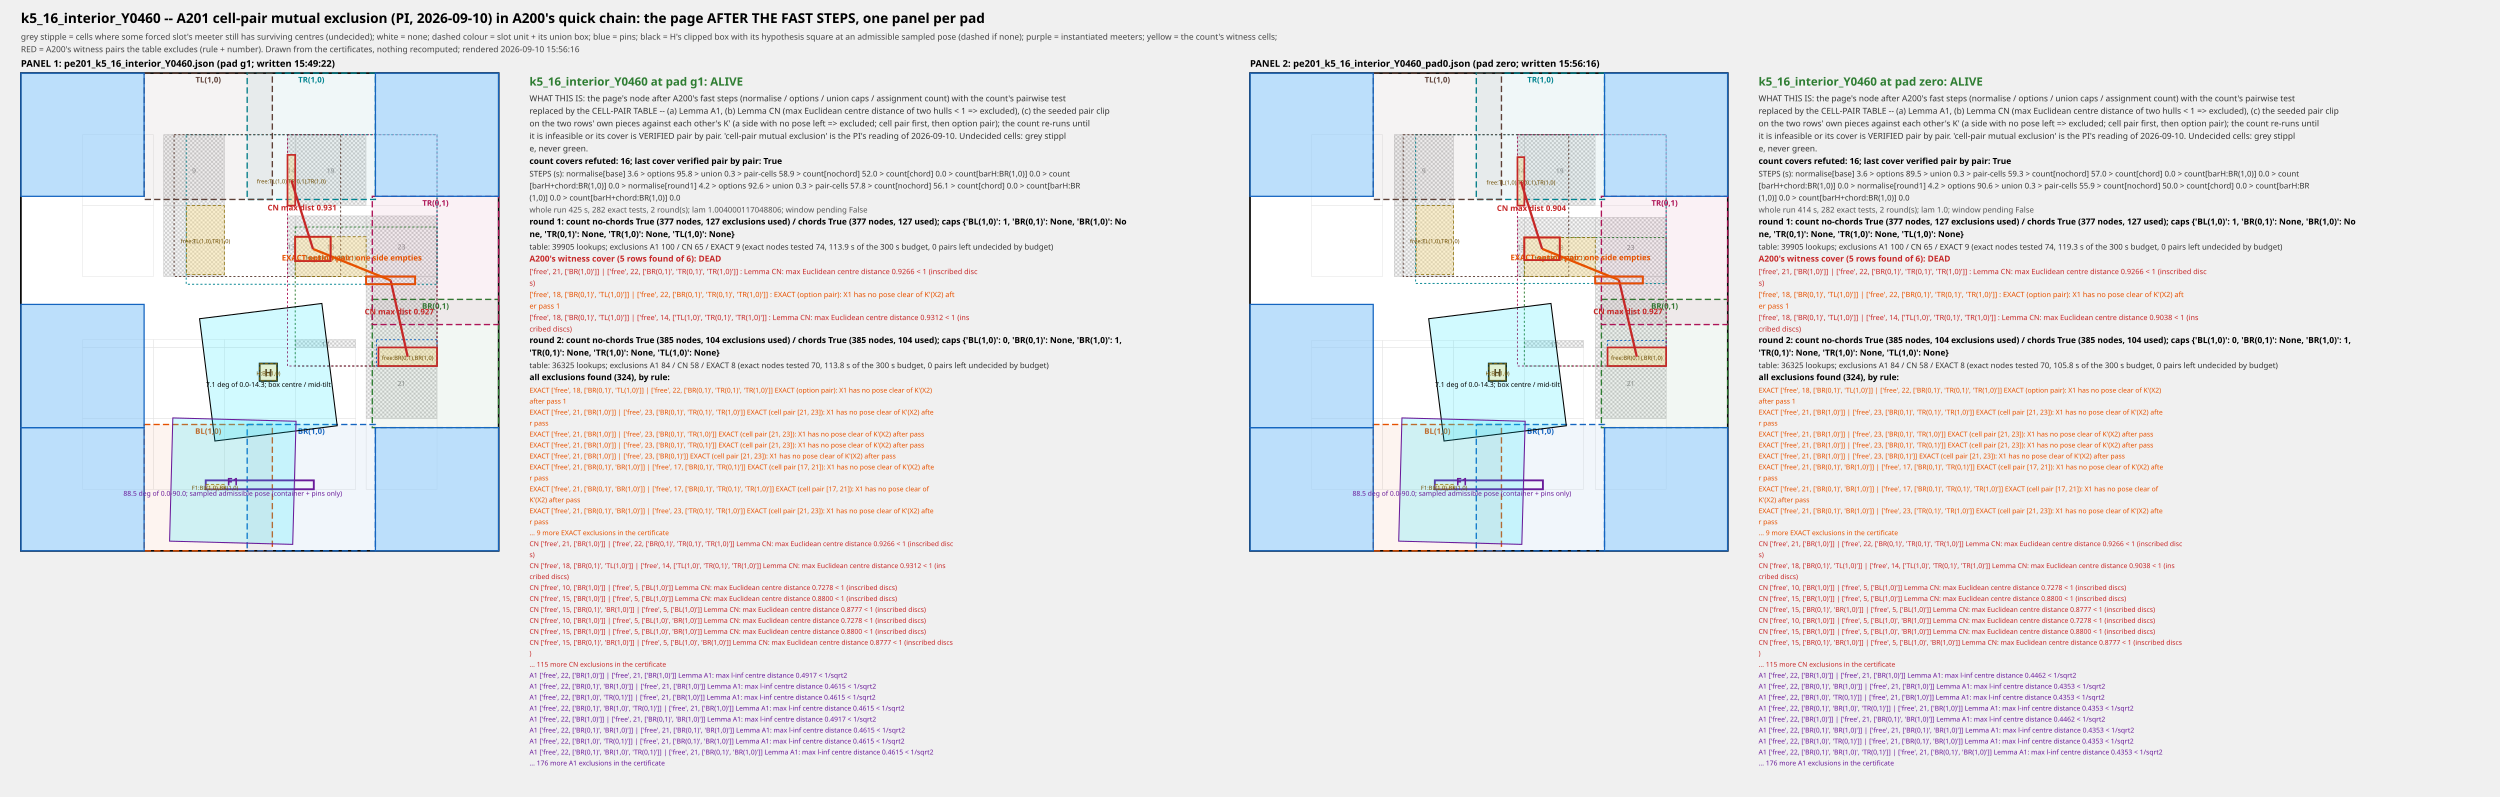
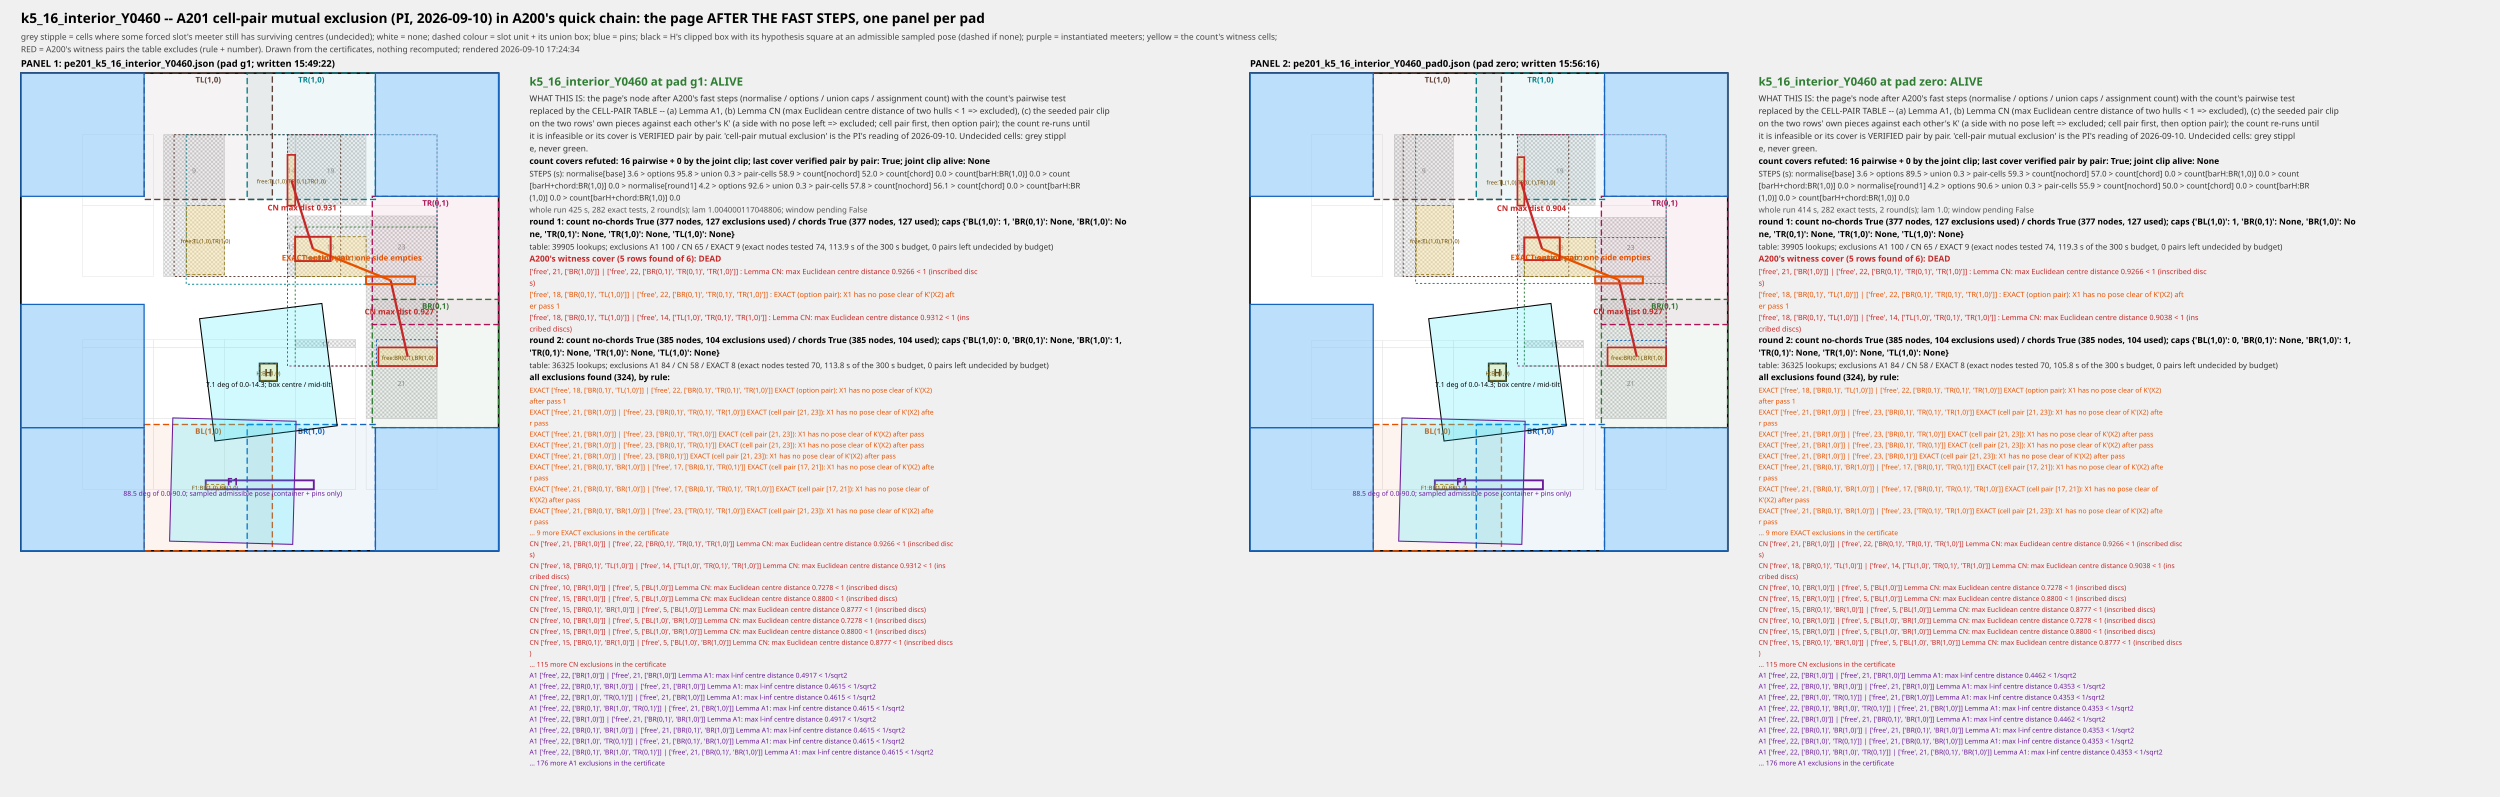
<svg xmlns="http://www.w3.org/2000/svg" width="2394" height="763" font-family="Segoe UI, sans-serif" style="background:#fff">
  <defs>
    <pattern id="stipple" width="4" height="4" patternUnits="userSpaceOnUse">
      <rect width="4" height="4" fill="#f2f2f2" />
      <circle cx="1" cy="1" r="0.7" fill="#999" />
      <circle cx="3" cy="3" r="0.7" fill="#999" />
    </pattern>
  </defs>
  <text x="20.0" y="22.0" font-size="13" fill="#000" text-anchor="start" font-weight="bold">k5_16_interior_Y0460 -- A201 cell-pair mutual exclusion (PI, 2026-09-10) in A200's quick chain: the page AFTER THE FAST STEPS, one panel per pad</text>
  <text x="20.0" y="38.0" font-size="8" fill="#444" text-anchor="start">grey stipple = cells where some forced slot's meeter still has surviving centres (undecided); white = none; dashed colour = slot unit + its union box; blue = pins; black = H's clipped box with its hypothesis square at an admissible sampled pose (dashed if none); purple = instantiated meeters; yellow = the count's witness cells;</text>
-   <text x="20.0" y="50.0" font-size="8" fill="#444" text-anchor="start">RED = A200's witness pairs the table excludes (rule + number).  Drawn from the certificates, nothing recomputed; rendered 2026-09-10 15:56:16</text>
+   <text x="20.0" y="50.0" font-size="8" fill="#444" text-anchor="start">RED = A200's witness pairs the table excludes (rule + number).  Drawn from the certificates, nothing recomputed; rendered 2026-09-10 17:24:34</text>
  <text x="20.0" y="64.0" font-size="9" fill="#000" text-anchor="start" font-weight="bold">PANEL 1: pe201_k5_16_interior_Y0460.json (pad g1; written 15:49:22)</text>
  <rect x="20.0" y="70.0" width="457.5" height="457.5" fill="#fff" fill-opacity="1.00" stroke="#000" stroke-width="1.6" />
  <rect x="79.0" y="400.6" width="67.9" height="67.9" fill="#fff" fill-opacity="1.00" stroke="#ddd" stroke-width="0.4" />
  <rect x="79.0" y="332.7" width="67.9" height="67.9" fill="#fff" fill-opacity="1.00" stroke="#ddd" stroke-width="0.4" />
  <rect x="79.0" y="325.3" width="67.9" height="7.4" fill="#fff" fill-opacity="1.00" stroke="#ddd" stroke-width="0.4" />
  <rect x="79.0" y="196.9" width="67.9" height="67.9" fill="#fff" fill-opacity="1.00" stroke="#ddd" stroke-width="0.4" />
  <rect x="79.0" y="129.0" width="67.9" height="67.9" fill="#fff" fill-opacity="1.00" stroke="#ddd" stroke-width="0.4" />
  <rect x="146.9" y="400.6" width="67.9" height="67.9" fill="#fff" fill-opacity="1.00" stroke="#ddd" stroke-width="0.4" />
  <rect x="146.9" y="332.7" width="67.9" height="67.9" fill="#fff" fill-opacity="1.00" stroke="#ddd" stroke-width="0.4" />
  <rect x="146.9" y="325.3" width="67.9" height="7.4" fill="#fff" fill-opacity="1.00" stroke="#ddd" stroke-width="0.4" />
  <rect x="156.8" y="196.9" width="58.0" height="67.9" fill="url(#stipple)" fill-opacity="1.00" stroke="#bbb" stroke-width="0.4" />
  <text x="185.8" y="233.8" font-size="6.5" fill="#888" text-anchor="middle">8</text>
  <rect x="156.8" y="129.0" width="58.0" height="67.9" fill="url(#stipple)" fill-opacity="1.00" stroke="#bbb" stroke-width="0.4" />
  <text x="185.8" y="165.9" font-size="6.5" fill="#888" text-anchor="middle">9</text>
  <rect x="214.8" y="400.6" width="67.9" height="67.9" fill="#fff" fill-opacity="1.00" stroke="#ddd" stroke-width="0.4" />
  <rect x="214.8" y="332.7" width="67.9" height="67.9" fill="#fff" fill-opacity="1.00" stroke="#ddd" stroke-width="0.4" />
  <rect x="214.8" y="325.3" width="67.9" height="7.4" fill="#fff" fill-opacity="1.00" stroke="#ddd" stroke-width="0.4" />
  <rect x="275.3" y="206.8" width="7.4" height="58.0" fill="url(#stipple)" fill-opacity="1.00" stroke="#bbb" stroke-width="0.4" />
  <text x="279.0" y="238.8" font-size="6.5" fill="#888" text-anchor="middle">13</text>
  <rect x="275.3" y="129.0" width="7.4" height="67.9" fill="url(#stipple)" fill-opacity="1.00" stroke="#bbb" stroke-width="0.4" />
  <text x="279.0" y="165.9" font-size="6.5" fill="#888" text-anchor="middle">14</text>
  <rect x="282.7" y="400.6" width="58.0" height="67.9" fill="#fff" fill-opacity="1.00" stroke="#ddd" stroke-width="0.4" />
  <rect x="282.7" y="332.7" width="58.0" height="67.9" fill="#fff" fill-opacity="1.00" stroke="#ddd" stroke-width="0.4" />
  <rect x="282.7" y="325.3" width="58.0" height="7.4" fill="url(#stipple)" fill-opacity="1.00" stroke="#bbb" stroke-width="0.4" />
  <text x="311.7" y="332.0" font-size="6.5" fill="#888" text-anchor="middle">17</text>
  <rect x="282.7" y="206.8" width="67.9" height="58.0" fill="url(#stipple)" fill-opacity="1.00" stroke="#bbb" stroke-width="0.4" />
  <text x="316.6" y="238.8" font-size="6.5" fill="#888" text-anchor="middle">18</text>
  <rect x="282.7" y="129.0" width="67.9" height="67.9" fill="url(#stipple)" fill-opacity="1.00" stroke="#bbb" stroke-width="0.4" />
  <text x="316.6" y="165.9" font-size="6.5" fill="#888" text-anchor="middle">19</text>
  <rect x="350.6" y="400.6" width="67.9" height="67.9" fill="#fff" fill-opacity="1.00" stroke="#ddd" stroke-width="0.4" />
  <rect x="350.6" y="332.7" width="67.9" height="67.9" fill="url(#stipple)" fill-opacity="1.00" stroke="#bbb" stroke-width="0.4" />
  <text x="384.5" y="369.6" font-size="6.5" fill="#888" text-anchor="middle">21</text>
  <rect x="350.6" y="264.8" width="67.9" height="67.9" fill="url(#stipple)" fill-opacity="1.00" stroke="#bbb" stroke-width="0.4" />
  <text x="384.5" y="301.7" font-size="6.5" fill="#888" text-anchor="middle">22</text>
  <rect x="350.6" y="206.8" width="67.9" height="58.0" fill="url(#stipple)" fill-opacity="1.00" stroke="#bbb" stroke-width="0.4" />
  <text x="384.5" y="238.8" font-size="6.5" fill="#888" text-anchor="middle">23</text>
  <rect x="350.6" y="129.0" width="67.9" height="67.9" fill="#fff" fill-opacity="1.00" stroke="#ddd" stroke-width="0.4" />
  <rect x="138.0" y="406.5" width="122.8" height="121.0" fill="#e65100" fill-opacity="0.06" stroke="#e65100" stroke-width="1.3" stroke-dasharray="6,3" />
  <text x="199.4" y="415.5" font-size="7.5" fill="#e65100" text-anchor="middle" font-weight="bold">BL(1,0)</text>
  <rect x="356.5" y="286.7" width="121.0" height="122.8" fill="#2e7d32" fill-opacity="0.06" stroke="#2e7d32" stroke-width="1.3" stroke-dasharray="6,3" />
  <text x="417.0" y="295.7" font-size="7.5" fill="#2e7d32" text-anchor="middle" font-weight="bold">BR(0,1)</text>
  <rect x="282.7" y="217.4" width="135.8" height="133.1" fill="none" fill-opacity="0.00" stroke="#2e7d32" stroke-width="0.9" stroke-dasharray="2,2" />
  <rect x="236.7" y="406.5" width="122.8" height="121.0" fill="#1565c0" fill-opacity="0.06" stroke="#1565c0" stroke-width="1.3" stroke-dasharray="6,3" />
  <text x="298.1" y="415.5" font-size="7.5" fill="#1565c0" text-anchor="middle" font-weight="bold">BR(1,0)</text>
  <rect x="360.5" y="325.3" width="58.0" height="25.2" fill="none" fill-opacity="0.00" stroke="#1565c0" stroke-width="0.9" stroke-dasharray="2,2" />
  <rect x="356.5" y="188.0" width="121.0" height="122.8" fill="#ad1457" fill-opacity="0.06" stroke="#ad1457" stroke-width="1.3" stroke-dasharray="6,3" />
  <text x="417.0" y="197.0" font-size="7.5" fill="#ad1457" text-anchor="middle" font-weight="bold">TR(0,1)</text>
  <rect x="275.3" y="129.0" width="143.2" height="221.5" fill="none" fill-opacity="0.00" stroke="#ad1457" stroke-width="0.9" stroke-dasharray="2,2" />
  <rect x="236.7" y="70.0" width="122.8" height="121.0" fill="#00838f" fill-opacity="0.06" stroke="#00838f" stroke-width="1.3" stroke-dasharray="6,3" />
  <text x="298.1" y="79.0" font-size="7.5" fill="#00838f" text-anchor="middle" font-weight="bold">TR(1,0)</text>
  <rect x="178.3" y="129.0" width="240.2" height="143.2" fill="none" fill-opacity="0.00" stroke="#00838f" stroke-width="0.9" stroke-dasharray="2,2" />
  <rect x="138.0" y="70.0" width="122.8" height="121.0" fill="#5d4037" fill-opacity="0.06" stroke="#5d4037" stroke-width="1.3" stroke-dasharray="6,3" />
  <text x="199.4" y="79.0" font-size="7.5" fill="#5d4037" text-anchor="middle" font-weight="bold">TL(1,0)</text>
  <rect x="166.7" y="129.0" width="159.5" height="135.8" fill="none" fill-opacity="0.00" stroke="#5d4037" stroke-width="0.9" stroke-dasharray="2,2" />
  <polygon points="20.0,527.5 138.0,527.5 138.0,409.5 20.0,409.5" fill="#90caf9" fill-opacity="0.60" stroke="#1565c0" stroke-width="1.2" />
  <polygon points="20.0,409.5 138.0,409.5 138.0,291.5 20.0,291.5" fill="#90caf9" fill-opacity="0.60" stroke="#1565c0" stroke-width="1.2" />
  <polygon points="20.0,188.0 138.0,188.0 138.0,70.0 20.0,70.0" fill="#90caf9" fill-opacity="0.60" stroke="#1565c0" stroke-width="1.2" />
  <polygon points="359.5,527.5 477.5,527.5 477.5,409.5 359.5,409.5" fill="#90caf9" fill-opacity="0.60" stroke="#1565c0" stroke-width="1.2" />
  <polygon points="359.5,188.0 477.5,188.0 477.5,70.0 359.5,70.0" fill="#90caf9" fill-opacity="0.60" stroke="#1565c0" stroke-width="1.2" />
  <rect x="248.7" y="348.2" width="16.5" height="16.5" fill="none" fill-opacity="0.00" stroke="#000" stroke-width="0.8" stroke-dasharray="4,3" />
  <rect x="248.7" y="348.2" width="16.5" height="16.5" fill="none" fill-opacity="0.00" stroke="#000" stroke-width="1.8" />
  <polygon points="205.8,422.3 322.9,407.7 308.2,290.6 191.1,305.2" fill="#00e5ff" fill-opacity="0.18" stroke="#000" stroke-width="1.0" />
  <text x="257.0" y="360.5" font-size="10" fill="#000" text-anchor="middle" font-weight="bold">H</text>
  <text x="257.0" y="370.5" font-size="6.5" fill="#000" text-anchor="middle">7.1 deg of 0.0-14.3; box centre / mid-tilt</text>
  <rect x="197.0" y="460.0" width="103.5" height="8.5" fill="none" fill-opacity="0.00" stroke="#6a1b9a" stroke-width="1.8" />
  <polygon points="280.3,521.3 283.5,403.4 165.5,400.2 162.4,518.2" fill="#00e5ff" fill-opacity="0.18" stroke="#6a1b9a" stroke-width="1.0" />
  <text x="222.9" y="464.8" font-size="10" fill="#6a1b9a" text-anchor="middle" font-weight="bold">F1</text>
  <text x="222.9" y="474.8" font-size="6.5" fill="#6a1b9a" text-anchor="middle">88.5 deg of 0.0-90.0; sampled admissible pose (container + pins only)</text>
  <rect x="248.7" y="348.2" width="16.5" height="16.5" fill="#ffe082" fill-opacity="0.35" stroke="#8d6e00" stroke-width="0.7" stroke-dasharray="3,2" />
  <text x="257.0" y="359.5" font-size="5.5" fill="#6d4c00" text-anchor="middle">H:BL(1,0)</text>
  <rect x="197.0" y="463.8" width="17.8" height="4.7" fill="#ffe082" fill-opacity="0.35" stroke="#8d6e00" stroke-width="0.7" stroke-dasharray="3,2" />
  <text x="205.9" y="469.1" font-size="5.5" fill="#6d4c00" text-anchor="middle">F1:BL(1,0),BR(1,0)</text>
  <rect x="362.4" y="332.7" width="56.1" height="17.8" fill="#ffe082" fill-opacity="0.35" stroke="#8d6e00" stroke-width="0.7" stroke-dasharray="3,2" />
  <text x="390.4" y="344.6" font-size="5.5" fill="#6d4c00" text-anchor="middle">free:BR(0,1),BR(1,0)</text>
  <rect x="282.7" y="226.7" width="67.9" height="38.1" fill="#ffe082" fill-opacity="0.35" stroke="#8d6e00" stroke-width="0.7" stroke-dasharray="3,2" />
  <text x="316.6" y="248.8" font-size="5.5" fill="#6d4c00" text-anchor="middle">free:BR(0,1),TR(0,1)</text>
  <rect x="178.7" y="196.9" width="36.1" height="66.1" fill="#ffe082" fill-opacity="0.35" stroke="#8d6e00" stroke-width="0.7" stroke-dasharray="3,2" />
  <text x="196.8" y="232.9" font-size="5.5" fill="#6d4c00" text-anchor="middle">free:TL(1,0),TR(1,0)</text>
  <rect x="275.3" y="148.3" width="7.4" height="48.6" fill="#ffe082" fill-opacity="0.35" stroke="#8d6e00" stroke-width="0.7" stroke-dasharray="3,2" />
  <text x="279.0" y="175.6" font-size="5.5" fill="#6d4c00" text-anchor="middle">free:TL(1,0),TR(0,1),TR(1,0)</text>
  <rect x="350.6" y="264.8" width="47.0" height="7.4" fill="none" stroke="#c62828" stroke-width="1.6" />
  <rect x="362.4" y="332.7" width="56.1" height="17.8" fill="none" stroke="#c62828" stroke-width="1.6" />
  <line x1="374.1" y1="268.5" x2="390.4" y2="341.6" stroke="#c62828" stroke-width="2.2" />
  <text x="382.3" y="301.1" font-size="7.5" fill="#c62828" text-anchor="middle" font-weight="bold">CN max dist 0.927</text>
  <rect x="282.7" y="226.7" width="33.9" height="23.3" fill="none" stroke="#e65100" stroke-width="1.6" />
  <rect x="350.6" y="264.8" width="47.0" height="7.4" fill="none" stroke="#e65100" stroke-width="1.6" />
  <line x1="299.7" y1="238.4" x2="374.1" y2="268.5" stroke="#e65100" stroke-width="2.2" />
  <text x="336.9" y="249.5" font-size="7.5" fill="#e65100" text-anchor="middle" font-weight="bold">EXACT option pair: one side empties</text>
  <rect x="275.3" y="148.3" width="7.4" height="48.6" fill="none" stroke="#c62828" stroke-width="1.6" />
  <rect x="282.7" y="226.7" width="33.9" height="23.3" fill="none" stroke="#c62828" stroke-width="1.6" />
  <line x1="279.0" y1="172.6" x2="299.7" y2="238.4" stroke="#c62828" stroke-width="2.2" />
  <text x="289.3" y="201.5" font-size="7.5" fill="#c62828" text-anchor="middle" font-weight="bold">CN max dist 0.931</text>
  <text x="507.0" y="82.0" font-size="11" fill="#2e7d32" text-anchor="start" font-weight="bold">k5_16_interior_Y0460 at pad g1: ALIVE</text>
  <text x="507.0" y="97.0" font-size="8" fill="#333" text-anchor="start">WHAT THIS IS: the page's node after A200's fast steps (normalise / options / union caps / assignment count) with the count's pairwise test</text>
  <text x="507.0" y="109.0" font-size="8" fill="#333" text-anchor="start">replaced by the CELL-PAIR TABLE -- (a) Lemma A1, (b) Lemma CN (max Euclidean centre distance of two hulls &lt; 1 =&gt; excluded), (c) the seeded pair clip</text>
  <text x="507.0" y="121.0" font-size="8" fill="#333" text-anchor="start">on the two rows' own pieces against each other's K' (a side with no pose left =&gt; excluded; cell pair first, then option pair); the count re-runs until</text>
  <text x="507.0" y="133.0" font-size="8" fill="#333" text-anchor="start">it is infeasible or its cover is VERIFIED pair by pair.  'cell-pair mutual exclusion' is the PI's reading of 2026-09-10.  Undecided cells: grey stippl</text>
  <text x="507.0" y="145.0" font-size="8" fill="#333" text-anchor="start">e, never green.</text>
-   <text x="507.0" y="157.0" font-size="8" fill="#000" text-anchor="start" font-weight="bold">count covers refuted: 16; last cover verified pair by pair: True</text>
+   <text x="507.0" y="157.0" font-size="8" fill="#000" text-anchor="start" font-weight="bold">count covers refuted: 16 pairwise + 0 by the joint clip; last cover verified pair by pair: True; joint clip alive: None</text>
  <text x="507.0" y="169.0" font-size="7.5" fill="#333" text-anchor="start">STEPS (s): normalise[base] 3.6 &gt; options 95.8 &gt; union 0.3 &gt; pair-cells 58.9 &gt; count[nochord] 52.0 &gt; count[chord] 0.0 &gt; count[barH:BR(1,0)] 0.0 &gt; count</text>
  <text x="507.0" y="180.5" font-size="7.5" fill="#333" text-anchor="start">[barH+chord:BR(1,0)] 0.0 &gt; normalise[round1] 4.2 &gt; options 92.6 &gt; union 0.3 &gt; pair-cells 57.8 &gt; count[nochord] 56.1 &gt; count[chord] 0.0 &gt; count[barH:BR</text>
  <text x="507.0" y="192.0" font-size="7.5" fill="#333" text-anchor="start">(1,0)] 0.0 &gt; count[barH+chord:BR(1,0)] 0.0</text>
  <text x="507.0" y="203.5" font-size="7.5" fill="#555" text-anchor="start">whole run 425 s, 282 exact tests, 2 round(s); lam 1.004000117048806; window pending False</text>
  <text x="507.0" y="215.0" font-size="8" fill="#000" text-anchor="start" font-weight="bold">round 1: count no-chords True (377 nodes, 127 exclusions used) / chords True (377 nodes, 127 used); caps {'BL(1,0)': 1, 'BR(0,1)': None, 'BR(1,0)': No</text>
  <text x="507.0" y="227.0" font-size="8" fill="#000" text-anchor="start" font-weight="bold">ne, 'TR(0,1)': None, 'TR(1,0)': None, 'TL(1,0)': None}</text>
  <text x="507.0" y="239.0" font-size="7.5" fill="#333" text-anchor="start">   table: 39905 lookups; exclusions A1 100 / CN 65 / EXACT 9 (exact nodes tested 74, 113.9 s of the 300 s budget, 0 pairs left undecided by budget)</text>
  <text x="507.0" y="250.5" font-size="8" fill="#c62828" text-anchor="start" font-weight="bold">   A200's witness cover (5 rows found of 6): DEAD</text>
  <text x="507.0" y="262.5" font-size="7" fill="#c62828" text-anchor="start">      ['free', 21, ['BR(1,0)']] | ['free', 22, ['BR(0,1)', 'TR(0,1)', 'TR(1,0)']] : Lemma CN: max Euclidean centre distance 0.9266 &lt; 1 (inscribed disc</text>
  <text x="507.0" y="273.5" font-size="7" fill="#c62828" text-anchor="start">s)</text>
  <text x="507.0" y="284.5" font-size="7" fill="#e65100" text-anchor="start">      ['free', 18, ['BR(0,1)', 'TL(1,0)']] | ['free', 22, ['BR(0,1)', 'TR(0,1)', 'TR(1,0)']] : EXACT (option pair): X1 has no pose clear of K'(X2) aft</text>
  <text x="507.0" y="295.5" font-size="7" fill="#e65100" text-anchor="start">er pass 1</text>
  <text x="507.0" y="306.5" font-size="7" fill="#c62828" text-anchor="start">      ['free', 18, ['BR(0,1)', 'TL(1,0)']] | ['free', 14, ['TL(1,0)', 'TR(0,1)', 'TR(1,0)']] : Lemma CN: max Euclidean centre distance 0.9312 &lt; 1 (ins</text>
  <text x="507.0" y="317.5" font-size="7" fill="#c62828" text-anchor="start">cribed discs)</text>
  <text x="507.0" y="328.5" font-size="8" fill="#000" text-anchor="start" font-weight="bold">round 2: count no-chords True (385 nodes, 104 exclusions used) / chords True (385 nodes, 104 used); caps {'BL(1,0)': 0, 'BR(0,1)': None, 'BR(1,0)': 1,</text>
  <text x="507.0" y="340.5" font-size="8" fill="#000" text-anchor="start" font-weight="bold"> 'TR(0,1)': None, 'TR(1,0)': None, 'TL(1,0)': None}</text>
  <text x="507.0" y="352.5" font-size="7.5" fill="#333" text-anchor="start">   table: 36325 lookups; exclusions A1 84 / CN 58 / EXACT 8 (exact nodes tested 70, 113.8 s of the 300 s budget, 0 pairs left undecided by budget)</text>
  <text x="507.0" y="364.0" font-size="8" fill="#000" text-anchor="start" font-weight="bold">all exclusions found (324), by rule:</text>
  <text x="507.0" y="376.0" font-size="6.5" fill="#e65100" text-anchor="start">   EXACT  ['free', 18, ['BR(0,1)', 'TL(1,0)']] | ['free', 22, ['BR(0,1)', 'TR(0,1)', 'TR(1,0)']]  EXACT (option pair): X1 has no pose clear of K'(X2) </text>
  <text x="507.0" y="386.5" font-size="6.5" fill="#e65100" text-anchor="start">after pass 1</text>
  <text x="507.0" y="397.0" font-size="6.5" fill="#e65100" text-anchor="start">   EXACT  ['free', 21, ['BR(1,0)']] | ['free', 23, ['BR(0,1)', 'TR(0,1)', 'TR(1,0)']]  EXACT (cell pair [21, 23]): X1 has no pose clear of K'(X2) afte</text>
  <text x="507.0" y="407.5" font-size="6.5" fill="#e65100" text-anchor="start">r pass </text>
  <text x="507.0" y="418.0" font-size="6.5" fill="#e65100" text-anchor="start">   EXACT  ['free', 21, ['BR(1,0)']] | ['free', 23, ['BR(0,1)', 'TR(1,0)']]  EXACT (cell pair [21, 23]): X1 has no pose clear of K'(X2) after pass </text>
  <text x="507.0" y="428.5" font-size="6.5" fill="#e65100" text-anchor="start">   EXACT  ['free', 21, ['BR(1,0)']] | ['free', 23, ['BR(0,1)', 'TR(0,1)']]  EXACT (cell pair [21, 23]): X1 has no pose clear of K'(X2) after pass </text>
  <text x="507.0" y="439.0" font-size="6.5" fill="#e65100" text-anchor="start">   EXACT  ['free', 21, ['BR(1,0)']] | ['free', 23, ['BR(0,1)']]  EXACT (cell pair [21, 23]): X1 has no pose clear of K'(X2) after pass </text>
  <text x="507.0" y="449.5" font-size="6.5" fill="#e65100" text-anchor="start">   EXACT  ['free', 21, ['BR(0,1)', 'BR(1,0)']] | ['free', 17, ['BR(0,1)', 'TR(0,1)']]  EXACT (cell pair [17, 21]): X1 has no pose clear of K'(X2) afte</text>
  <text x="507.0" y="460.0" font-size="6.5" fill="#e65100" text-anchor="start">r pass </text>
  <text x="507.0" y="470.5" font-size="6.5" fill="#e65100" text-anchor="start">   EXACT  ['free', 21, ['BR(0,1)', 'BR(1,0)']] | ['free', 17, ['BR(0,1)', 'TR(0,1)', 'TR(1,0)']]  EXACT (cell pair [17, 21]): X1 has no pose clear of </text>
  <text x="507.0" y="481.0" font-size="6.5" fill="#e65100" text-anchor="start">K'(X2) after pass </text>
  <text x="507.0" y="491.5" font-size="6.5" fill="#e65100" text-anchor="start">   EXACT  ['free', 21, ['BR(0,1)', 'BR(1,0)']] | ['free', 23, ['TR(0,1)', 'TR(1,0)']]  EXACT (cell pair [21, 23]): X1 has no pose clear of K'(X2) afte</text>
  <text x="507.0" y="502.0" font-size="6.5" fill="#e65100" text-anchor="start">r pass </text>
  <text x="507.0" y="512.5" font-size="6.5" fill="#e65100" text-anchor="start">   ... 9 more EXACT exclusions in the certificate</text>
  <text x="507.0" y="523.0" font-size="6.5" fill="#c62828" text-anchor="start">   CN  ['free', 21, ['BR(1,0)']] | ['free', 22, ['BR(0,1)', 'TR(0,1)', 'TR(1,0)']]  Lemma CN: max Euclidean centre distance 0.9266 &lt; 1 (inscribed disc</text>
  <text x="507.0" y="533.5" font-size="6.5" fill="#c62828" text-anchor="start">s)</text>
  <text x="507.0" y="544.0" font-size="6.5" fill="#c62828" text-anchor="start">   CN  ['free', 18, ['BR(0,1)', 'TL(1,0)']] | ['free', 14, ['TL(1,0)', 'TR(0,1)', 'TR(1,0)']]  Lemma CN: max Euclidean centre distance 0.9312 &lt; 1 (ins</text>
  <text x="507.0" y="554.5" font-size="6.5" fill="#c62828" text-anchor="start">cribed discs)</text>
  <text x="507.0" y="565.0" font-size="6.5" fill="#c62828" text-anchor="start">   CN  ['free', 10, ['BR(1,0)']] | ['free', 5, ['BL(1,0)']]  Lemma CN: max Euclidean centre distance 0.7278 &lt; 1 (inscribed discs)</text>
  <text x="507.0" y="575.5" font-size="6.5" fill="#c62828" text-anchor="start">   CN  ['free', 15, ['BR(1,0)']] | ['free', 5, ['BL(1,0)']]  Lemma CN: max Euclidean centre distance 0.8800 &lt; 1 (inscribed discs)</text>
  <text x="507.0" y="586.0" font-size="6.5" fill="#c62828" text-anchor="start">   CN  ['free', 15, ['BR(0,1)', 'BR(1,0)']] | ['free', 5, ['BL(1,0)']]  Lemma CN: max Euclidean centre distance 0.8777 &lt; 1 (inscribed discs)</text>
  <text x="507.0" y="596.5" font-size="6.5" fill="#c62828" text-anchor="start">   CN  ['free', 10, ['BR(1,0)']] | ['free', 5, ['BL(1,0)', 'BR(1,0)']]  Lemma CN: max Euclidean centre distance 0.7278 &lt; 1 (inscribed discs)</text>
  <text x="507.0" y="607.0" font-size="6.5" fill="#c62828" text-anchor="start">   CN  ['free', 15, ['BR(1,0)']] | ['free', 5, ['BL(1,0)', 'BR(1,0)']]  Lemma CN: max Euclidean centre distance 0.8800 &lt; 1 (inscribed discs)</text>
  <text x="507.0" y="617.5" font-size="6.5" fill="#c62828" text-anchor="start">   CN  ['free', 15, ['BR(0,1)', 'BR(1,0)']] | ['free', 5, ['BL(1,0)', 'BR(1,0)']]  Lemma CN: max Euclidean centre distance 0.8777 &lt; 1 (inscribed discs</text>
  <text x="507.0" y="628.0" font-size="6.5" fill="#c62828" text-anchor="start">)</text>
  <text x="507.0" y="638.5" font-size="6.5" fill="#c62828" text-anchor="start">   ... 115 more CN exclusions in the certificate</text>
  <text x="507.0" y="649.0" font-size="6.5" fill="#6a1b9a" text-anchor="start">   A1  ['free', 22, ['BR(1,0)']] | ['free', 21, ['BR(1,0)']]  Lemma A1: max l-inf centre distance 0.4917 &lt; 1/sqrt2</text>
  <text x="507.0" y="659.5" font-size="6.5" fill="#6a1b9a" text-anchor="start">   A1  ['free', 22, ['BR(0,1)', 'BR(1,0)']] | ['free', 21, ['BR(1,0)']]  Lemma A1: max l-inf centre distance 0.4615 &lt; 1/sqrt2</text>
  <text x="507.0" y="670.0" font-size="6.5" fill="#6a1b9a" text-anchor="start">   A1  ['free', 22, ['BR(1,0)', 'TR(0,1)']] | ['free', 21, ['BR(1,0)']]  Lemma A1: max l-inf centre distance 0.4615 &lt; 1/sqrt2</text>
  <text x="507.0" y="680.5" font-size="6.5" fill="#6a1b9a" text-anchor="start">   A1  ['free', 22, ['BR(0,1)', 'BR(1,0)', 'TR(0,1)']] | ['free', 21, ['BR(1,0)']]  Lemma A1: max l-inf centre distance 0.4615 &lt; 1/sqrt2</text>
  <text x="507.0" y="691.0" font-size="6.5" fill="#6a1b9a" text-anchor="start">   A1  ['free', 22, ['BR(1,0)']] | ['free', 21, ['BR(0,1)', 'BR(1,0)']]  Lemma A1: max l-inf centre distance 0.4917 &lt; 1/sqrt2</text>
  <text x="507.0" y="701.5" font-size="6.5" fill="#6a1b9a" text-anchor="start">   A1  ['free', 22, ['BR(0,1)', 'BR(1,0)']] | ['free', 21, ['BR(0,1)', 'BR(1,0)']]  Lemma A1: max l-inf centre distance 0.4615 &lt; 1/sqrt2</text>
  <text x="507.0" y="712.0" font-size="6.5" fill="#6a1b9a" text-anchor="start">   A1  ['free', 22, ['BR(1,0)', 'TR(0,1)']] | ['free', 21, ['BR(0,1)', 'BR(1,0)']]  Lemma A1: max l-inf centre distance 0.4615 &lt; 1/sqrt2</text>
  <text x="507.0" y="722.5" font-size="6.5" fill="#6a1b9a" text-anchor="start">   A1  ['free', 22, ['BR(0,1)', 'BR(1,0)', 'TR(0,1)']] | ['free', 21, ['BR(0,1)', 'BR(1,0)']]  Lemma A1: max l-inf centre distance 0.4615 &lt; 1/sqrt2</text>
  <text x="507.0" y="733.0" font-size="6.5" fill="#6a1b9a" text-anchor="start">   ... 176 more A1 exclusions in the certificate</text>
  <text x="1197.0" y="64.0" font-size="9" fill="#000" text-anchor="start" font-weight="bold">PANEL 2: pe201_k5_16_interior_Y0460_pad0.json (pad zero; written 15:56:16)</text>
  <rect x="1197.0" y="70.0" width="457.5" height="457.5" fill="#fff" fill-opacity="1.00" stroke="#000" stroke-width="1.6" />
  <rect x="1256.0" y="400.6" width="67.9" height="67.9" fill="#fff" fill-opacity="1.00" stroke="#ddd" stroke-width="0.4" />
  <rect x="1256.0" y="332.7" width="67.9" height="67.9" fill="#fff" fill-opacity="1.00" stroke="#ddd" stroke-width="0.4" />
  <rect x="1256.0" y="326.1" width="67.9" height="6.6" fill="#fff" fill-opacity="1.00" stroke="#ddd" stroke-width="0.4" />
  <rect x="1256.0" y="196.9" width="67.9" height="67.9" fill="#fff" fill-opacity="1.00" stroke="#ddd" stroke-width="0.4" />
  <rect x="1256.0" y="129.0" width="67.9" height="67.9" fill="#fff" fill-opacity="1.00" stroke="#ddd" stroke-width="0.4" />
  <rect x="1323.9" y="400.6" width="67.9" height="67.9" fill="#fff" fill-opacity="1.00" stroke="#ddd" stroke-width="0.4" />
  <rect x="1323.9" y="332.7" width="67.9" height="67.9" fill="#fff" fill-opacity="1.00" stroke="#ddd" stroke-width="0.4" />
  <rect x="1323.9" y="326.1" width="67.9" height="6.6" fill="#fff" fill-opacity="1.00" stroke="#ddd" stroke-width="0.4" />
  <rect x="1335.1" y="196.9" width="56.7" height="67.9" fill="url(#stipple)" fill-opacity="1.00" stroke="#bbb" stroke-width="0.4" />
  <text x="1363.4" y="233.8" font-size="6.5" fill="#888" text-anchor="middle">8</text>
  <rect x="1335.1" y="129.0" width="56.7" height="67.9" fill="url(#stipple)" fill-opacity="1.00" stroke="#bbb" stroke-width="0.4" />
  <text x="1363.4" y="165.9" font-size="6.5" fill="#888" text-anchor="middle">9</text>
  <rect x="1391.8" y="400.6" width="67.9" height="67.9" fill="#fff" fill-opacity="1.00" stroke="#ddd" stroke-width="0.4" />
  <rect x="1391.8" y="332.7" width="67.9" height="67.9" fill="#fff" fill-opacity="1.00" stroke="#ddd" stroke-width="0.4" />
  <rect x="1391.8" y="326.1" width="67.9" height="6.6" fill="#fff" fill-opacity="1.00" stroke="#ddd" stroke-width="0.4" />
  <rect x="1453.1" y="208.1" width="6.6" height="56.7" fill="url(#stipple)" fill-opacity="1.00" stroke="#bbb" stroke-width="0.4" />
  <text x="1456.4" y="239.4" font-size="6.5" fill="#888" text-anchor="middle">13</text>
  <rect x="1453.1" y="129.0" width="6.6" height="67.9" fill="url(#stipple)" fill-opacity="1.00" stroke="#bbb" stroke-width="0.4" />
  <text x="1456.4" y="165.9" font-size="6.5" fill="#888" text-anchor="middle">14</text>
  <rect x="1459.7" y="400.6" width="56.7" height="67.9" fill="#fff" fill-opacity="1.00" stroke="#ddd" stroke-width="0.4" />
  <rect x="1459.7" y="332.7" width="56.7" height="67.9" fill="#fff" fill-opacity="1.00" stroke="#ddd" stroke-width="0.4" />
  <rect x="1459.7" y="326.1" width="56.7" height="6.6" fill="url(#stipple)" fill-opacity="1.00" stroke="#bbb" stroke-width="0.4" />
  <text x="1488.1" y="332.4" font-size="6.5" fill="#888" text-anchor="middle">17</text>
  <rect x="1459.7" y="208.1" width="67.9" height="56.7" fill="url(#stipple)" fill-opacity="1.00" stroke="#bbb" stroke-width="0.4" />
  <text x="1493.6" y="239.4" font-size="6.5" fill="#888" text-anchor="middle">18</text>
  <rect x="1459.7" y="129.0" width="67.9" height="67.9" fill="url(#stipple)" fill-opacity="1.00" stroke="#bbb" stroke-width="0.4" />
  <text x="1493.6" y="165.9" font-size="6.5" fill="#888" text-anchor="middle">19</text>
  <rect x="1527.6" y="400.6" width="67.9" height="67.9" fill="#fff" fill-opacity="1.00" stroke="#ddd" stroke-width="0.4" />
  <rect x="1527.6" y="332.7" width="67.9" height="67.9" fill="url(#stipple)" fill-opacity="1.00" stroke="#bbb" stroke-width="0.4" />
  <text x="1561.5" y="369.6" font-size="6.5" fill="#888" text-anchor="middle">21</text>
  <rect x="1527.6" y="264.8" width="67.9" height="67.9" fill="url(#stipple)" fill-opacity="1.00" stroke="#bbb" stroke-width="0.4" />
  <text x="1561.5" y="301.7" font-size="6.5" fill="#888" text-anchor="middle">22</text>
  <rect x="1527.6" y="208.1" width="67.9" height="56.7" fill="url(#stipple)" fill-opacity="1.00" stroke="#bbb" stroke-width="0.4" />
  <text x="1561.5" y="239.4" font-size="6.5" fill="#888" text-anchor="middle">23</text>
  <rect x="1527.6" y="129.0" width="67.9" height="67.9" fill="#fff" fill-opacity="1.00" stroke="#ddd" stroke-width="0.4" />
  <rect x="1315.0" y="406.5" width="122.8" height="121.0" fill="#e65100" fill-opacity="0.06" stroke="#e65100" stroke-width="1.3" stroke-dasharray="6,3" />
  <text x="1376.4" y="415.5" font-size="7.5" fill="#e65100" text-anchor="middle" font-weight="bold">BL(1,0)</text>
  <rect x="1533.5" y="286.7" width="121.0" height="122.8" fill="#2e7d32" fill-opacity="0.06" stroke="#2e7d32" stroke-width="1.3" stroke-dasharray="6,3" />
  <text x="1594.0" y="295.7" font-size="7.5" fill="#2e7d32" text-anchor="middle" font-weight="bold">BR(0,1)</text>
  <rect x="1459.7" y="227.4" width="135.8" height="123.1" fill="none" fill-opacity="0.00" stroke="#2e7d32" stroke-width="0.9" stroke-dasharray="2,2" />
  <rect x="1413.7" y="406.5" width="122.8" height="121.0" fill="#1565c0" fill-opacity="0.06" stroke="#1565c0" stroke-width="1.3" stroke-dasharray="6,3" />
  <text x="1475.1" y="415.5" font-size="7.5" fill="#1565c0" text-anchor="middle" font-weight="bold">BR(1,0)</text>
  <rect x="1539.4" y="326.1" width="56.1" height="24.4" fill="none" fill-opacity="0.00" stroke="#1565c0" stroke-width="0.9" stroke-dasharray="2,2" />
  <rect x="1533.5" y="188.0" width="121.0" height="122.8" fill="#ad1457" fill-opacity="0.06" stroke="#ad1457" stroke-width="1.3" stroke-dasharray="6,3" />
  <text x="1594.0" y="197.0" font-size="7.5" fill="#ad1457" text-anchor="middle" font-weight="bold">TR(0,1)</text>
  <rect x="1453.1" y="129.0" width="142.4" height="221.5" fill="none" fill-opacity="0.00" stroke="#ad1457" stroke-width="0.9" stroke-dasharray="2,2" />
  <rect x="1413.7" y="70.0" width="122.8" height="121.0" fill="#00838f" fill-opacity="0.06" stroke="#00838f" stroke-width="1.3" stroke-dasharray="6,3" />
  <text x="1475.1" y="79.0" font-size="7.5" fill="#00838f" text-anchor="middle" font-weight="bold">TR(1,0)</text>
  <rect x="1355.6" y="129.0" width="239.9" height="142.4" fill="none" fill-opacity="0.00" stroke="#00838f" stroke-width="0.9" stroke-dasharray="2,2" />
  <rect x="1315.0" y="70.0" width="122.8" height="121.0" fill="#5d4037" fill-opacity="0.06" stroke="#5d4037" stroke-width="1.3" stroke-dasharray="6,3" />
  <text x="1376.4" y="79.0" font-size="7.5" fill="#5d4037" text-anchor="middle" font-weight="bold">TL(1,0)</text>
  <rect x="1343.7" y="129.0" width="158.5" height="135.8" fill="none" fill-opacity="0.00" stroke="#5d4037" stroke-width="0.9" stroke-dasharray="2,2" />
  <polygon points="1197.0,527.5 1315.0,527.5 1315.0,409.5 1197.0,409.5" fill="#90caf9" fill-opacity="0.60" stroke="#1565c0" stroke-width="1.2" />
  <polygon points="1197.0,409.5 1315.0,409.5 1315.0,291.5 1197.0,291.5" fill="#90caf9" fill-opacity="0.60" stroke="#1565c0" stroke-width="1.2" />
  <polygon points="1197.0,188.0 1315.0,188.0 1315.0,70.0 1197.0,70.0" fill="#90caf9" fill-opacity="0.60" stroke="#1565c0" stroke-width="1.2" />
  <polygon points="1536.5,527.5 1654.5,527.5 1654.5,409.5 1536.5,409.5" fill="#90caf9" fill-opacity="0.60" stroke="#1565c0" stroke-width="1.2" />
  <polygon points="1536.5,188.0 1654.5,188.0 1654.5,70.0 1536.5,70.0" fill="#90caf9" fill-opacity="0.60" stroke="#1565c0" stroke-width="1.2" />
  <rect x="1425.7" y="348.2" width="16.5" height="16.5" fill="none" fill-opacity="0.00" stroke="#000" stroke-width="0.8" stroke-dasharray="4,3" />
  <rect x="1425.7" y="348.2" width="16.5" height="16.5" fill="none" fill-opacity="0.00" stroke="#000" stroke-width="1.8" />
  <polygon points="1382.8,422.3 1499.9,407.7 1485.2,290.6 1368.1,305.2" fill="#00e5ff" fill-opacity="0.18" stroke="#000" stroke-width="1.0" />
  <text x="1434.0" y="360.5" font-size="10" fill="#000" text-anchor="middle" font-weight="bold">H</text>
  <text x="1434.0" y="370.5" font-size="6.5" fill="#000" text-anchor="middle">7.1 deg of 0.0-14.3; box centre / mid-tilt</text>
  <rect x="1374.0" y="460.0" width="103.5" height="8.5" fill="none" fill-opacity="0.00" stroke="#6a1b9a" stroke-width="1.8" />
  <polygon points="1457.3,521.3 1460.5,403.4 1342.5,400.2 1339.4,518.2" fill="#00e5ff" fill-opacity="0.18" stroke="#6a1b9a" stroke-width="1.0" />
  <text x="1399.9" y="464.8" font-size="10" fill="#6a1b9a" text-anchor="middle" font-weight="bold">F1</text>
  <text x="1399.9" y="474.8" font-size="6.5" fill="#6a1b9a" text-anchor="middle">88.5 deg of 0.0-90.0; sampled admissible pose (container + pins only)</text>
  <rect x="1425.7" y="348.2" width="16.5" height="16.5" fill="#ffe082" fill-opacity="0.35" stroke="#8d6e00" stroke-width="0.7" stroke-dasharray="3,2" />
  <text x="1434.0" y="359.5" font-size="5.5" fill="#6d4c00" text-anchor="middle">H:BL(1,0)</text>
  <rect x="1374.0" y="463.8" width="17.8" height="4.7" fill="#ffe082" fill-opacity="0.35" stroke="#8d6e00" stroke-width="0.7" stroke-dasharray="3,2" />
  <text x="1382.9" y="469.1" font-size="5.5" fill="#6d4c00" text-anchor="middle">F1:BL(1,0),BR(1,0)</text>
  <rect x="1539.4" y="332.7" width="56.1" height="17.8" fill="#ffe082" fill-opacity="0.35" stroke="#8d6e00" stroke-width="0.7" stroke-dasharray="3,2" />
  <text x="1567.4" y="344.6" font-size="5.5" fill="#6d4c00" text-anchor="middle">free:BR(0,1),BR(1,0)</text>
  <rect x="1459.7" y="227.4" width="67.9" height="37.4" fill="#ffe082" fill-opacity="0.35" stroke="#8d6e00" stroke-width="0.7" stroke-dasharray="3,2" />
  <text x="1493.6" y="249.1" font-size="5.5" fill="#6d4c00" text-anchor="middle">free:BR(0,1),TR(0,1)</text>
  <rect x="1356.1" y="196.9" width="35.7" height="66.1" fill="#ffe082" fill-opacity="0.35" stroke="#8d6e00" stroke-width="0.7" stroke-dasharray="3,2" />
  <text x="1373.9" y="232.9" font-size="5.5" fill="#6d4c00" text-anchor="middle">free:TL(1,0),TR(1,0)</text>
  <rect x="1453.1" y="150.5" width="6.6" height="46.4" fill="#ffe082" fill-opacity="0.35" stroke="#8d6e00" stroke-width="0.7" stroke-dasharray="3,2" />
  <text x="1456.4" y="176.7" font-size="5.5" fill="#6d4c00" text-anchor="middle">free:TL(1,0),TR(0,1),TR(1,0)</text>
  <rect x="1527.6" y="264.8" width="45.5" height="6.6" fill="none" stroke="#c62828" stroke-width="1.6" />
  <rect x="1539.4" y="332.7" width="56.1" height="17.8" fill="none" stroke="#c62828" stroke-width="1.6" />
  <line x1="1550.3" y1="268.1" x2="1567.4" y2="341.6" stroke="#c62828" stroke-width="2.2" />
  <text x="1558.9" y="300.9" font-size="7.5" fill="#c62828" text-anchor="middle" font-weight="bold">CN max dist 0.927</text>
  <rect x="1459.7" y="227.4" width="33.9" height="21.7" fill="none" stroke="#e65100" stroke-width="1.6" />
  <rect x="1527.6" y="264.8" width="45.5" height="6.6" fill="none" stroke="#e65100" stroke-width="1.6" />
  <line x1="1476.7" y1="238.3" x2="1550.3" y2="268.1" stroke="#e65100" stroke-width="2.2" />
  <text x="1513.5" y="249.2" font-size="7.5" fill="#e65100" text-anchor="middle" font-weight="bold">EXACT option pair: one side empties</text>
  <rect x="1453.1" y="150.5" width="6.6" height="46.4" fill="none" stroke="#c62828" stroke-width="1.6" />
  <rect x="1459.7" y="227.4" width="33.9" height="21.7" fill="none" stroke="#c62828" stroke-width="1.6" />
  <line x1="1456.4" y1="173.7" x2="1476.7" y2="238.3" stroke="#c62828" stroke-width="2.2" />
  <text x="1466.5" y="202.0" font-size="7.5" fill="#c62828" text-anchor="middle" font-weight="bold">CN max dist 0.904</text>
  <text x="1684.0" y="82.0" font-size="11" fill="#2e7d32" text-anchor="start" font-weight="bold">k5_16_interior_Y0460 at pad zero: ALIVE</text>
  <text x="1684.0" y="97.0" font-size="8" fill="#333" text-anchor="start">WHAT THIS IS: the page's node after A200's fast steps (normalise / options / union caps / assignment count) with the count's pairwise test</text>
  <text x="1684.0" y="109.0" font-size="8" fill="#333" text-anchor="start">replaced by the CELL-PAIR TABLE -- (a) Lemma A1, (b) Lemma CN (max Euclidean centre distance of two hulls &lt; 1 =&gt; excluded), (c) the seeded pair clip</text>
  <text x="1684.0" y="121.0" font-size="8" fill="#333" text-anchor="start">on the two rows' own pieces against each other's K' (a side with no pose left =&gt; excluded; cell pair first, then option pair); the count re-runs until</text>
  <text x="1684.0" y="133.0" font-size="8" fill="#333" text-anchor="start">it is infeasible or its cover is VERIFIED pair by pair.  'cell-pair mutual exclusion' is the PI's reading of 2026-09-10.  Undecided cells: grey stippl</text>
  <text x="1684.0" y="145.0" font-size="8" fill="#333" text-anchor="start">e, never green.</text>
-   <text x="1684.0" y="157.0" font-size="8" fill="#000" text-anchor="start" font-weight="bold">count covers refuted: 16; last cover verified pair by pair: True</text>
+   <text x="1684.0" y="157.0" font-size="8" fill="#000" text-anchor="start" font-weight="bold">count covers refuted: 16 pairwise + 0 by the joint clip; last cover verified pair by pair: True; joint clip alive: None</text>
  <text x="1684.0" y="169.0" font-size="7.5" fill="#333" text-anchor="start">STEPS (s): normalise[base] 3.6 &gt; options 89.5 &gt; union 0.3 &gt; pair-cells 59.3 &gt; count[nochord] 57.0 &gt; count[chord] 0.0 &gt; count[barH:BR(1,0)] 0.0 &gt; count</text>
  <text x="1684.0" y="180.5" font-size="7.5" fill="#333" text-anchor="start">[barH+chord:BR(1,0)] 0.0 &gt; normalise[round1] 4.2 &gt; options 90.6 &gt; union 0.3 &gt; pair-cells 55.9 &gt; count[nochord] 50.0 &gt; count[chord] 0.0 &gt; count[barH:BR</text>
  <text x="1684.0" y="192.0" font-size="7.5" fill="#333" text-anchor="start">(1,0)] 0.0 &gt; count[barH+chord:BR(1,0)] 0.0</text>
  <text x="1684.0" y="203.5" font-size="7.5" fill="#555" text-anchor="start">whole run 414 s, 282 exact tests, 2 round(s); lam 1.0; window pending False</text>
  <text x="1684.0" y="215.0" font-size="8" fill="#000" text-anchor="start" font-weight="bold">round 1: count no-chords True (377 nodes, 127 exclusions used) / chords True (377 nodes, 127 used); caps {'BL(1,0)': 1, 'BR(0,1)': None, 'BR(1,0)': No</text>
  <text x="1684.0" y="227.0" font-size="8" fill="#000" text-anchor="start" font-weight="bold">ne, 'TR(0,1)': None, 'TR(1,0)': None, 'TL(1,0)': None}</text>
  <text x="1684.0" y="239.0" font-size="7.5" fill="#333" text-anchor="start">   table: 39905 lookups; exclusions A1 100 / CN 65 / EXACT 9 (exact nodes tested 74, 119.3 s of the 300 s budget, 0 pairs left undecided by budget)</text>
  <text x="1684.0" y="250.5" font-size="8" fill="#c62828" text-anchor="start" font-weight="bold">   A200's witness cover (5 rows found of 6): DEAD</text>
  <text x="1684.0" y="262.5" font-size="7" fill="#c62828" text-anchor="start">      ['free', 21, ['BR(1,0)']] | ['free', 22, ['BR(0,1)', 'TR(0,1)', 'TR(1,0)']] : Lemma CN: max Euclidean centre distance 0.9266 &lt; 1 (inscribed disc</text>
  <text x="1684.0" y="273.5" font-size="7" fill="#c62828" text-anchor="start">s)</text>
  <text x="1684.0" y="284.5" font-size="7" fill="#e65100" text-anchor="start">      ['free', 18, ['BR(0,1)', 'TL(1,0)']] | ['free', 22, ['BR(0,1)', 'TR(0,1)', 'TR(1,0)']] : EXACT (option pair): X1 has no pose clear of K'(X2) aft</text>
  <text x="1684.0" y="295.5" font-size="7" fill="#e65100" text-anchor="start">er pass 1</text>
  <text x="1684.0" y="306.5" font-size="7" fill="#c62828" text-anchor="start">      ['free', 18, ['BR(0,1)', 'TL(1,0)']] | ['free', 14, ['TL(1,0)', 'TR(0,1)', 'TR(1,0)']] : Lemma CN: max Euclidean centre distance 0.9038 &lt; 1 (ins</text>
  <text x="1684.0" y="317.5" font-size="7" fill="#c62828" text-anchor="start">cribed discs)</text>
  <text x="1684.0" y="328.5" font-size="8" fill="#000" text-anchor="start" font-weight="bold">round 2: count no-chords True (385 nodes, 104 exclusions used) / chords True (385 nodes, 104 used); caps {'BL(1,0)': 0, 'BR(0,1)': None, 'BR(1,0)': 1,</text>
  <text x="1684.0" y="340.5" font-size="8" fill="#000" text-anchor="start" font-weight="bold"> 'TR(0,1)': None, 'TR(1,0)': None, 'TL(1,0)': None}</text>
  <text x="1684.0" y="352.5" font-size="7.5" fill="#333" text-anchor="start">   table: 36325 lookups; exclusions A1 84 / CN 58 / EXACT 8 (exact nodes tested 70, 105.8 s of the 300 s budget, 0 pairs left undecided by budget)</text>
  <text x="1684.0" y="364.0" font-size="8" fill="#000" text-anchor="start" font-weight="bold">all exclusions found (324), by rule:</text>
  <text x="1684.0" y="376.0" font-size="6.5" fill="#e65100" text-anchor="start">   EXACT  ['free', 18, ['BR(0,1)', 'TL(1,0)']] | ['free', 22, ['BR(0,1)', 'TR(0,1)', 'TR(1,0)']]  EXACT (option pair): X1 has no pose clear of K'(X2) </text>
  <text x="1684.0" y="386.5" font-size="6.5" fill="#e65100" text-anchor="start">after pass 1</text>
  <text x="1684.0" y="397.0" font-size="6.5" fill="#e65100" text-anchor="start">   EXACT  ['free', 21, ['BR(1,0)']] | ['free', 23, ['BR(0,1)', 'TR(0,1)', 'TR(1,0)']]  EXACT (cell pair [21, 23]): X1 has no pose clear of K'(X2) afte</text>
  <text x="1684.0" y="407.5" font-size="6.5" fill="#e65100" text-anchor="start">r pass </text>
  <text x="1684.0" y="418.0" font-size="6.5" fill="#e65100" text-anchor="start">   EXACT  ['free', 21, ['BR(1,0)']] | ['free', 23, ['BR(0,1)', 'TR(1,0)']]  EXACT (cell pair [21, 23]): X1 has no pose clear of K'(X2) after pass </text>
  <text x="1684.0" y="428.5" font-size="6.5" fill="#e65100" text-anchor="start">   EXACT  ['free', 21, ['BR(1,0)']] | ['free', 23, ['BR(0,1)', 'TR(0,1)']]  EXACT (cell pair [21, 23]): X1 has no pose clear of K'(X2) after pass </text>
  <text x="1684.0" y="439.0" font-size="6.5" fill="#e65100" text-anchor="start">   EXACT  ['free', 21, ['BR(1,0)']] | ['free', 23, ['BR(0,1)']]  EXACT (cell pair [21, 23]): X1 has no pose clear of K'(X2) after pass </text>
  <text x="1684.0" y="449.5" font-size="6.5" fill="#e65100" text-anchor="start">   EXACT  ['free', 21, ['BR(0,1)', 'BR(1,0)']] | ['free', 17, ['BR(0,1)', 'TR(0,1)']]  EXACT (cell pair [17, 21]): X1 has no pose clear of K'(X2) afte</text>
  <text x="1684.0" y="460.0" font-size="6.5" fill="#e65100" text-anchor="start">r pass </text>
  <text x="1684.0" y="470.5" font-size="6.5" fill="#e65100" text-anchor="start">   EXACT  ['free', 21, ['BR(0,1)', 'BR(1,0)']] | ['free', 17, ['BR(0,1)', 'TR(0,1)', 'TR(1,0)']]  EXACT (cell pair [17, 21]): X1 has no pose clear of </text>
  <text x="1684.0" y="481.0" font-size="6.5" fill="#e65100" text-anchor="start">K'(X2) after pass </text>
  <text x="1684.0" y="491.5" font-size="6.5" fill="#e65100" text-anchor="start">   EXACT  ['free', 21, ['BR(0,1)', 'BR(1,0)']] | ['free', 23, ['TR(0,1)', 'TR(1,0)']]  EXACT (cell pair [21, 23]): X1 has no pose clear of K'(X2) afte</text>
  <text x="1684.0" y="502.0" font-size="6.5" fill="#e65100" text-anchor="start">r pass </text>
  <text x="1684.0" y="512.5" font-size="6.5" fill="#e65100" text-anchor="start">   ... 9 more EXACT exclusions in the certificate</text>
  <text x="1684.0" y="523.0" font-size="6.5" fill="#c62828" text-anchor="start">   CN  ['free', 21, ['BR(1,0)']] | ['free', 22, ['BR(0,1)', 'TR(0,1)', 'TR(1,0)']]  Lemma CN: max Euclidean centre distance 0.9266 &lt; 1 (inscribed disc</text>
  <text x="1684.0" y="533.5" font-size="6.5" fill="#c62828" text-anchor="start">s)</text>
  <text x="1684.0" y="544.0" font-size="6.5" fill="#c62828" text-anchor="start">   CN  ['free', 18, ['BR(0,1)', 'TL(1,0)']] | ['free', 14, ['TL(1,0)', 'TR(0,1)', 'TR(1,0)']]  Lemma CN: max Euclidean centre distance 0.9038 &lt; 1 (ins</text>
  <text x="1684.0" y="554.5" font-size="6.5" fill="#c62828" text-anchor="start">cribed discs)</text>
  <text x="1684.0" y="565.0" font-size="6.5" fill="#c62828" text-anchor="start">   CN  ['free', 10, ['BR(1,0)']] | ['free', 5, ['BL(1,0)']]  Lemma CN: max Euclidean centre distance 0.7278 &lt; 1 (inscribed discs)</text>
  <text x="1684.0" y="575.5" font-size="6.5" fill="#c62828" text-anchor="start">   CN  ['free', 15, ['BR(1,0)']] | ['free', 5, ['BL(1,0)']]  Lemma CN: max Euclidean centre distance 0.8800 &lt; 1 (inscribed discs)</text>
  <text x="1684.0" y="586.0" font-size="6.5" fill="#c62828" text-anchor="start">   CN  ['free', 15, ['BR(0,1)', 'BR(1,0)']] | ['free', 5, ['BL(1,0)']]  Lemma CN: max Euclidean centre distance 0.8777 &lt; 1 (inscribed discs)</text>
  <text x="1684.0" y="596.5" font-size="6.5" fill="#c62828" text-anchor="start">   CN  ['free', 10, ['BR(1,0)']] | ['free', 5, ['BL(1,0)', 'BR(1,0)']]  Lemma CN: max Euclidean centre distance 0.7278 &lt; 1 (inscribed discs)</text>
  <text x="1684.0" y="607.0" font-size="6.5" fill="#c62828" text-anchor="start">   CN  ['free', 15, ['BR(1,0)']] | ['free', 5, ['BL(1,0)', 'BR(1,0)']]  Lemma CN: max Euclidean centre distance 0.8800 &lt; 1 (inscribed discs)</text>
  <text x="1684.0" y="617.5" font-size="6.5" fill="#c62828" text-anchor="start">   CN  ['free', 15, ['BR(0,1)', 'BR(1,0)']] | ['free', 5, ['BL(1,0)', 'BR(1,0)']]  Lemma CN: max Euclidean centre distance 0.8777 &lt; 1 (inscribed discs</text>
  <text x="1684.0" y="628.0" font-size="6.5" fill="#c62828" text-anchor="start">)</text>
  <text x="1684.0" y="638.5" font-size="6.5" fill="#c62828" text-anchor="start">   ... 115 more CN exclusions in the certificate</text>
  <text x="1684.0" y="649.0" font-size="6.5" fill="#6a1b9a" text-anchor="start">   A1  ['free', 22, ['BR(1,0)']] | ['free', 21, ['BR(1,0)']]  Lemma A1: max l-inf centre distance 0.4462 &lt; 1/sqrt2</text>
  <text x="1684.0" y="659.5" font-size="6.5" fill="#6a1b9a" text-anchor="start">   A1  ['free', 22, ['BR(0,1)', 'BR(1,0)']] | ['free', 21, ['BR(1,0)']]  Lemma A1: max l-inf centre distance 0.4353 &lt; 1/sqrt2</text>
  <text x="1684.0" y="670.0" font-size="6.5" fill="#6a1b9a" text-anchor="start">   A1  ['free', 22, ['BR(1,0)', 'TR(0,1)']] | ['free', 21, ['BR(1,0)']]  Lemma A1: max l-inf centre distance 0.4353 &lt; 1/sqrt2</text>
  <text x="1684.0" y="680.5" font-size="6.5" fill="#6a1b9a" text-anchor="start">   A1  ['free', 22, ['BR(0,1)', 'BR(1,0)', 'TR(0,1)']] | ['free', 21, ['BR(1,0)']]  Lemma A1: max l-inf centre distance 0.4353 &lt; 1/sqrt2</text>
  <text x="1684.0" y="691.0" font-size="6.5" fill="#6a1b9a" text-anchor="start">   A1  ['free', 22, ['BR(1,0)']] | ['free', 21, ['BR(0,1)', 'BR(1,0)']]  Lemma A1: max l-inf centre distance 0.4462 &lt; 1/sqrt2</text>
  <text x="1684.0" y="701.5" font-size="6.5" fill="#6a1b9a" text-anchor="start">   A1  ['free', 22, ['BR(0,1)', 'BR(1,0)']] | ['free', 21, ['BR(0,1)', 'BR(1,0)']]  Lemma A1: max l-inf centre distance 0.4353 &lt; 1/sqrt2</text>
  <text x="1684.0" y="712.0" font-size="6.5" fill="#6a1b9a" text-anchor="start">   A1  ['free', 22, ['BR(1,0)', 'TR(0,1)']] | ['free', 21, ['BR(0,1)', 'BR(1,0)']]  Lemma A1: max l-inf centre distance 0.4353 &lt; 1/sqrt2</text>
  <text x="1684.0" y="722.5" font-size="6.5" fill="#6a1b9a" text-anchor="start">   A1  ['free', 22, ['BR(0,1)', 'BR(1,0)', 'TR(0,1)']] | ['free', 21, ['BR(0,1)', 'BR(1,0)']]  Lemma A1: max l-inf centre distance 0.4353 &lt; 1/sqrt2</text>
  <text x="1684.0" y="733.0" font-size="6.5" fill="#6a1b9a" text-anchor="start">   ... 176 more A1 exclusions in the certificate</text>
</svg>
